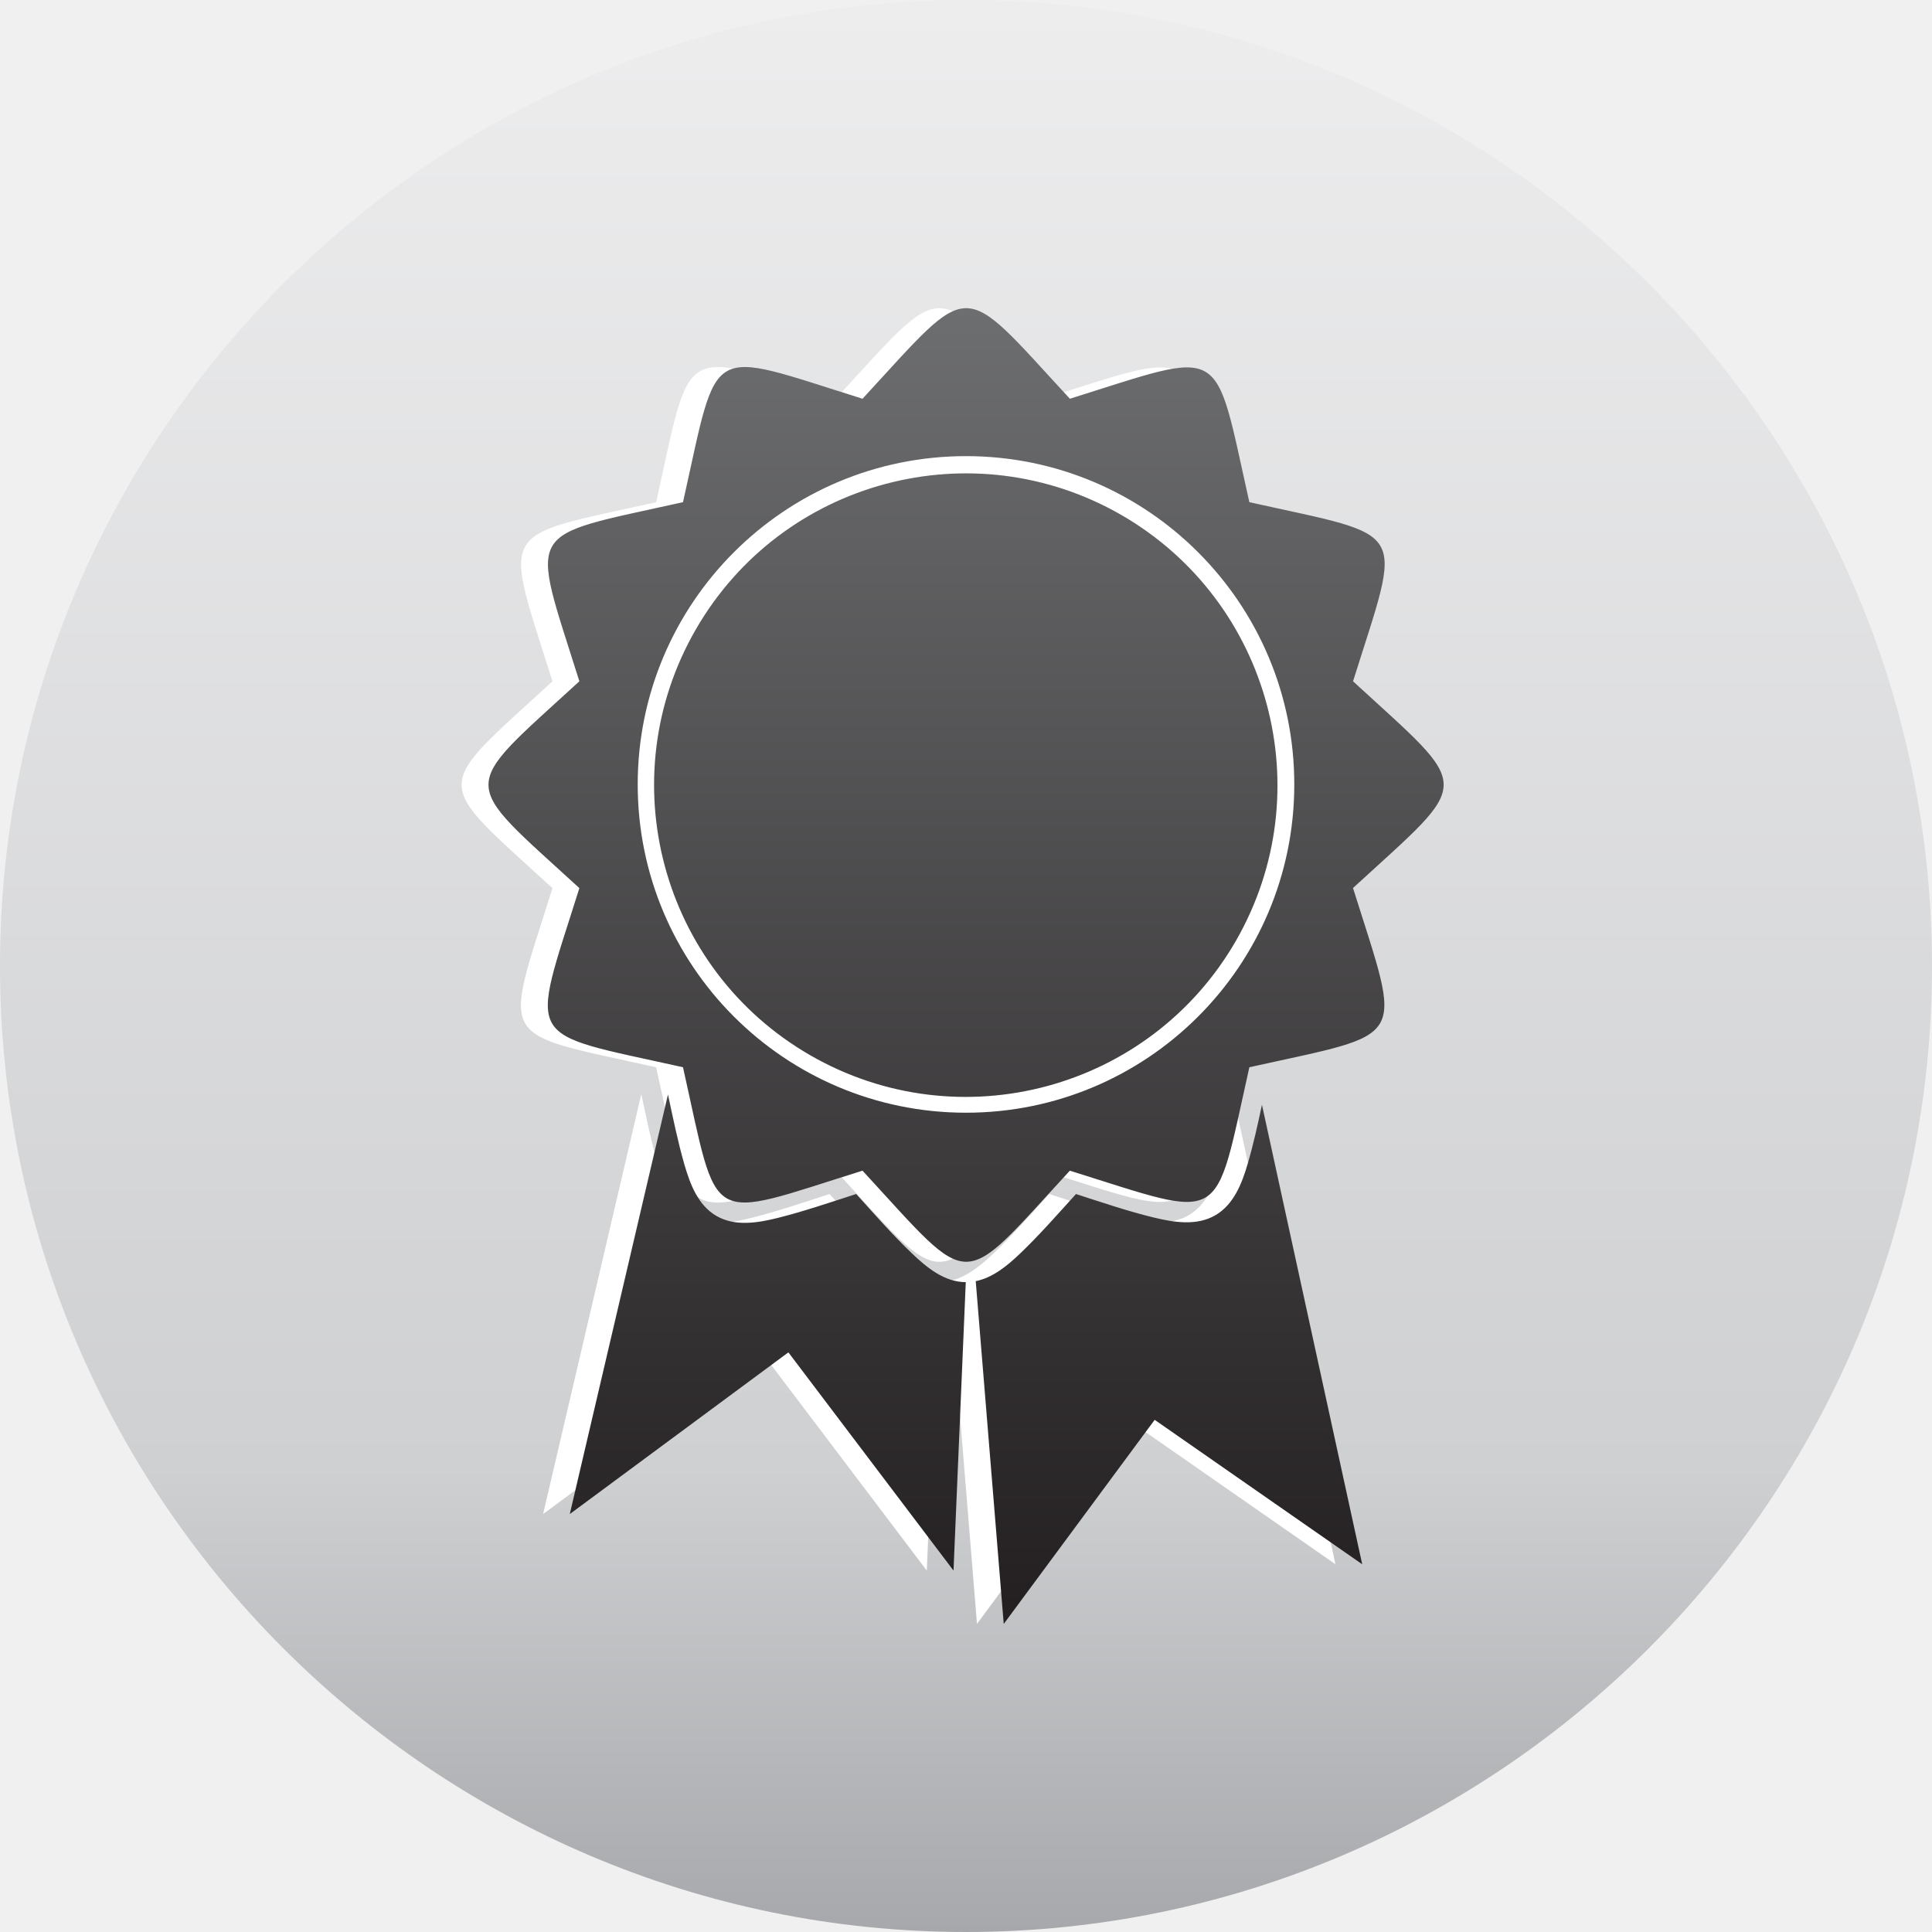
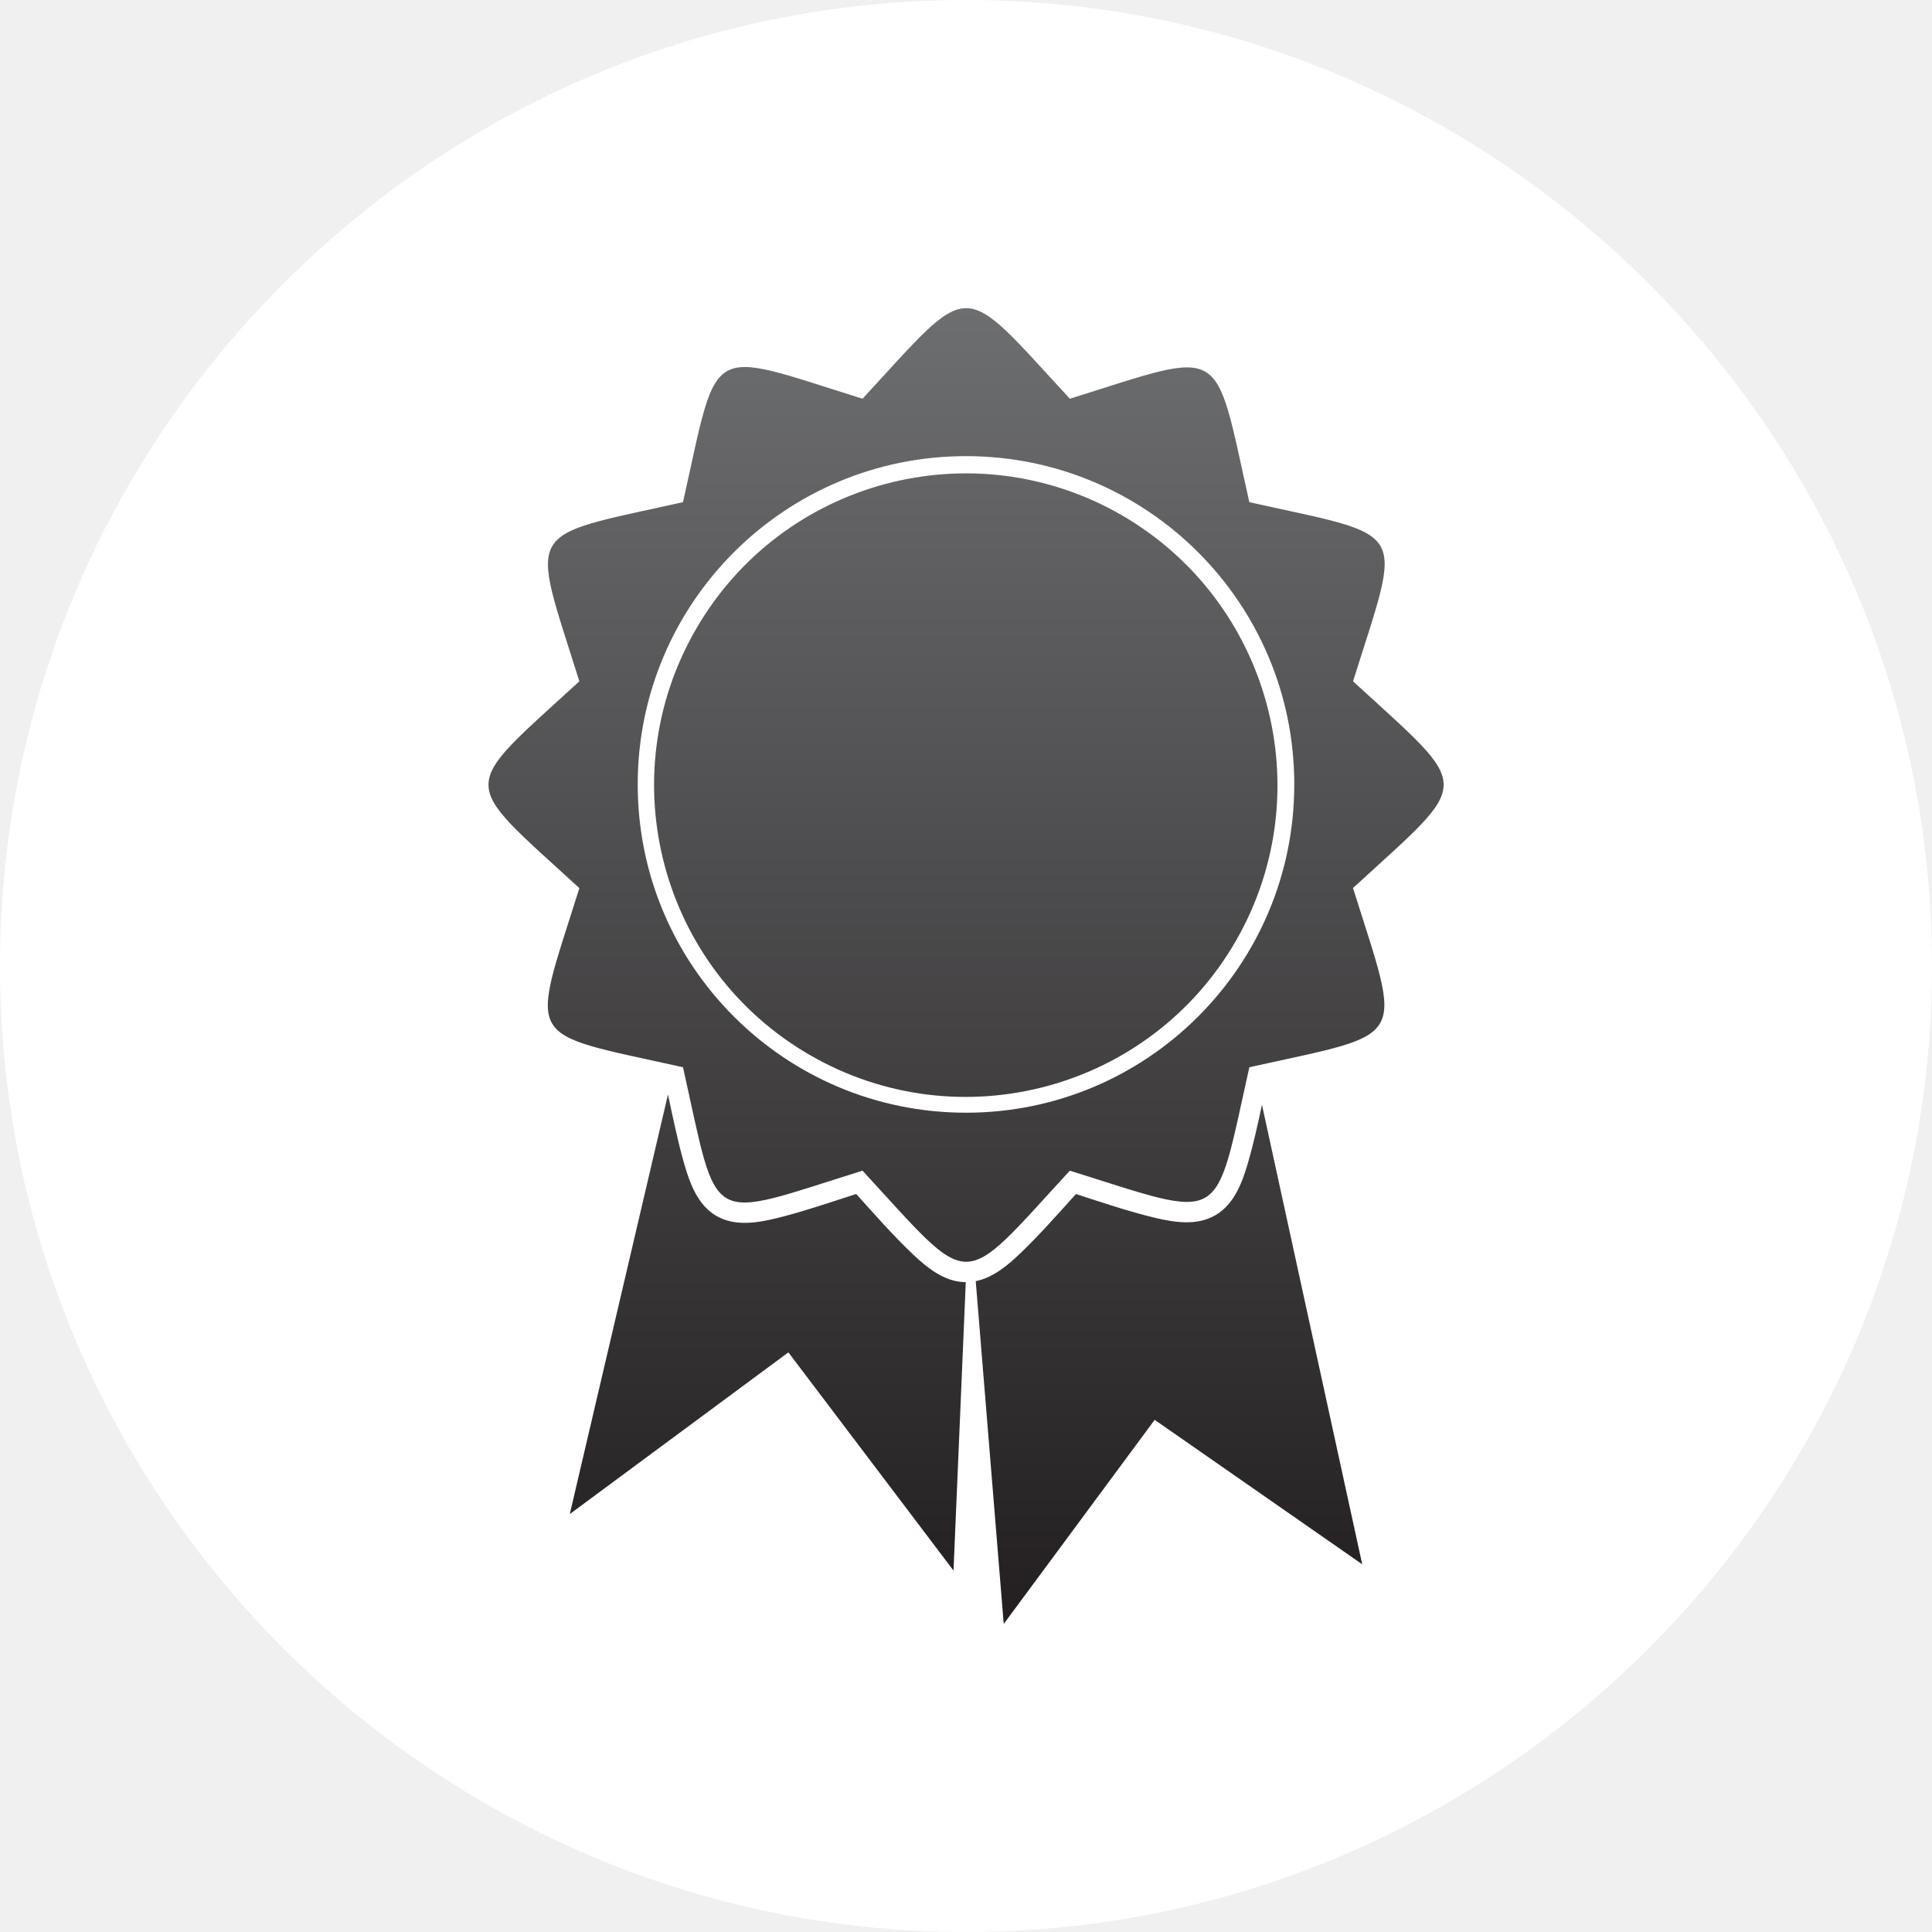
<svg xmlns="http://www.w3.org/2000/svg" id="Layer_1" data-name="Layer 1" viewBox="0 0 512 512">
  <defs>
    <linearGradient id="New_Gradient_Swatch_1" x1="256" x2="256" y2="512" gradientUnits="userSpaceOnUse">
-       <stop offset="0" stop-color="#ededee" />
-       <stop offset="0.76" stop-color="#cfd0d2" />
-       <stop offset="1" stop-color="#a6a8ab" />
+       <stop offset="0" stop-color="white" />
+       <stop offset="0.76" stop-color="white" />
+       <stop offset="1" stop-color="white" />
    </linearGradient>
    <linearGradient id="New_Gradient_Swatch_2" x1="256" y1="430.36" x2="256" y2="81.65" gradientUnits="userSpaceOnUse">
      <stop offset="0" stop-color="#231f20" />
      <stop offset="1" stop-color="#6d6e70" />
    </linearGradient>
  </defs>
  <path d="M256,512c141,0,256-115,256-256S397,0,256,0,0,115,0,256,115,512,256,512Z" fill-rule="evenodd" fill="url(#New_Gradient_Swatch_1)" />
  <path d="M169.93,290.07l-26,111.17,57.92-42.85,43.76,57.83,3.25-76.44c-5.63,0-10.28-3.83-14.15-7.52-5.14-4.9-10-10.49-14.87-15.83-6.89,2.23-14,4.65-20.9,6.37-5.22,1.29-11.2,2.3-16.11-.55s-7-8.5-8.52-13.67c-1.73-6-3-12.3-4.34-18.51Zm120.3-153.51a82.54,82.54,0,1,1-112.89,30.2,82.44,82.44,0,0,1,112.89-30.2ZM276.4,105.68c41.82-13.07,38-15.2,47.57,27.41,42.88,9.56,40.6,5.63,27.47,47.47,32.09,29.45,32.05,25.4,0,54.81,13.1,41.73,15.14,38-27.47,47.47-9.54,42.55-5.8,40.46-47.57,27.41-29.67,32.19-25.26,32.18-54.94,0-42.1,13.15-37.95,15.55-47.58-27.41-42.77-9.55-40.6-5.62-27.47-47.47-32.07-29.44-32.13-25.31,0-54.81-13.09-41.72-15.23-37.94,27.47-47.47,9.61-42.87,5.57-40.54,47.58-27.41,29.53-32,25.4-32,54.94,0ZM161.89,208a87,87,0,1,1,87,86.88,87,87,0,0,1-87-86.88Zm89.61,131.5,7.41,90.85,40-54.09,55,38.28L327.36,292.77c-1.13,5.28-2.3,10.59-3.78,15.65s-3.68,10.79-8.59,13.64-10.88,1.9-16.13.64c-6.9-1.66-13.94-4.06-20.8-6.27-4.84,5.34-9.73,10.93-14.87,15.83C259.9,335.39,256,338.6,251.51,339.51Z" fill="#fff" />
  <path d="M327.57,249.26a82.61,82.61,0,1,1-30.25-112.7A82.72,82.72,0,0,1,327.57,249.26Zm31-13.9c13.1,41.73,15.13,38-27.48,47.47-9.53,42.55-5.8,40.46-47.57,27.41-29.67,32.19-25.27,32.18-54.94,0-42.1,13.15-37.95,15.55-47.58-27.41-42.77-9.55-40.6-5.62-27.46-47.47-32.08-29.44-32.14-25.31,0-54.81-13.1-41.72-15.23-37.94,27.46-47.47,9.62-42.87,5.57-40.54,47.58-27.41,29.53-32,25.4-32,54.94,0,41.83-13.07,38-15.2,47.57,27.41,42.88,9.56,40.6,5.63,27.48,47.47C390.61,210,390.57,205.95,358.53,235.36ZM343,208a87,87,0,1,0-87,86.88A87,87,0,0,0,343,208ZM226.9,316.42c-6.91,2.23-14,4.65-20.9,6.37-5.24,1.29-11.2,2.3-16.13-.55s-7-8.5-8.51-13.67c-1.73-6-3-12.3-4.34-18.51L151,401.24l57.93-42.85,43.76,57.83,3.25-76.44c-5.63,0-10.28-3.83-14.16-7.52C236.61,327.35,231.73,321.76,226.9,316.42Zm103.75-8c-1.51,5.17-3.67,10.79-8.58,13.64s-10.88,1.9-16.13.64c-6.9-1.66-13.94-4.06-20.8-6.27-4.84,5.34-9.73,10.93-14.87,15.83-3.29,3.14-7.15,6.35-11.69,7.26L266,430.36l40-54.09,55,38.28L334.43,292.77C333.31,298.05,332.14,303.36,330.65,308.42Z" fill="url(#New_Gradient_Swatch_2)" />
</svg>
